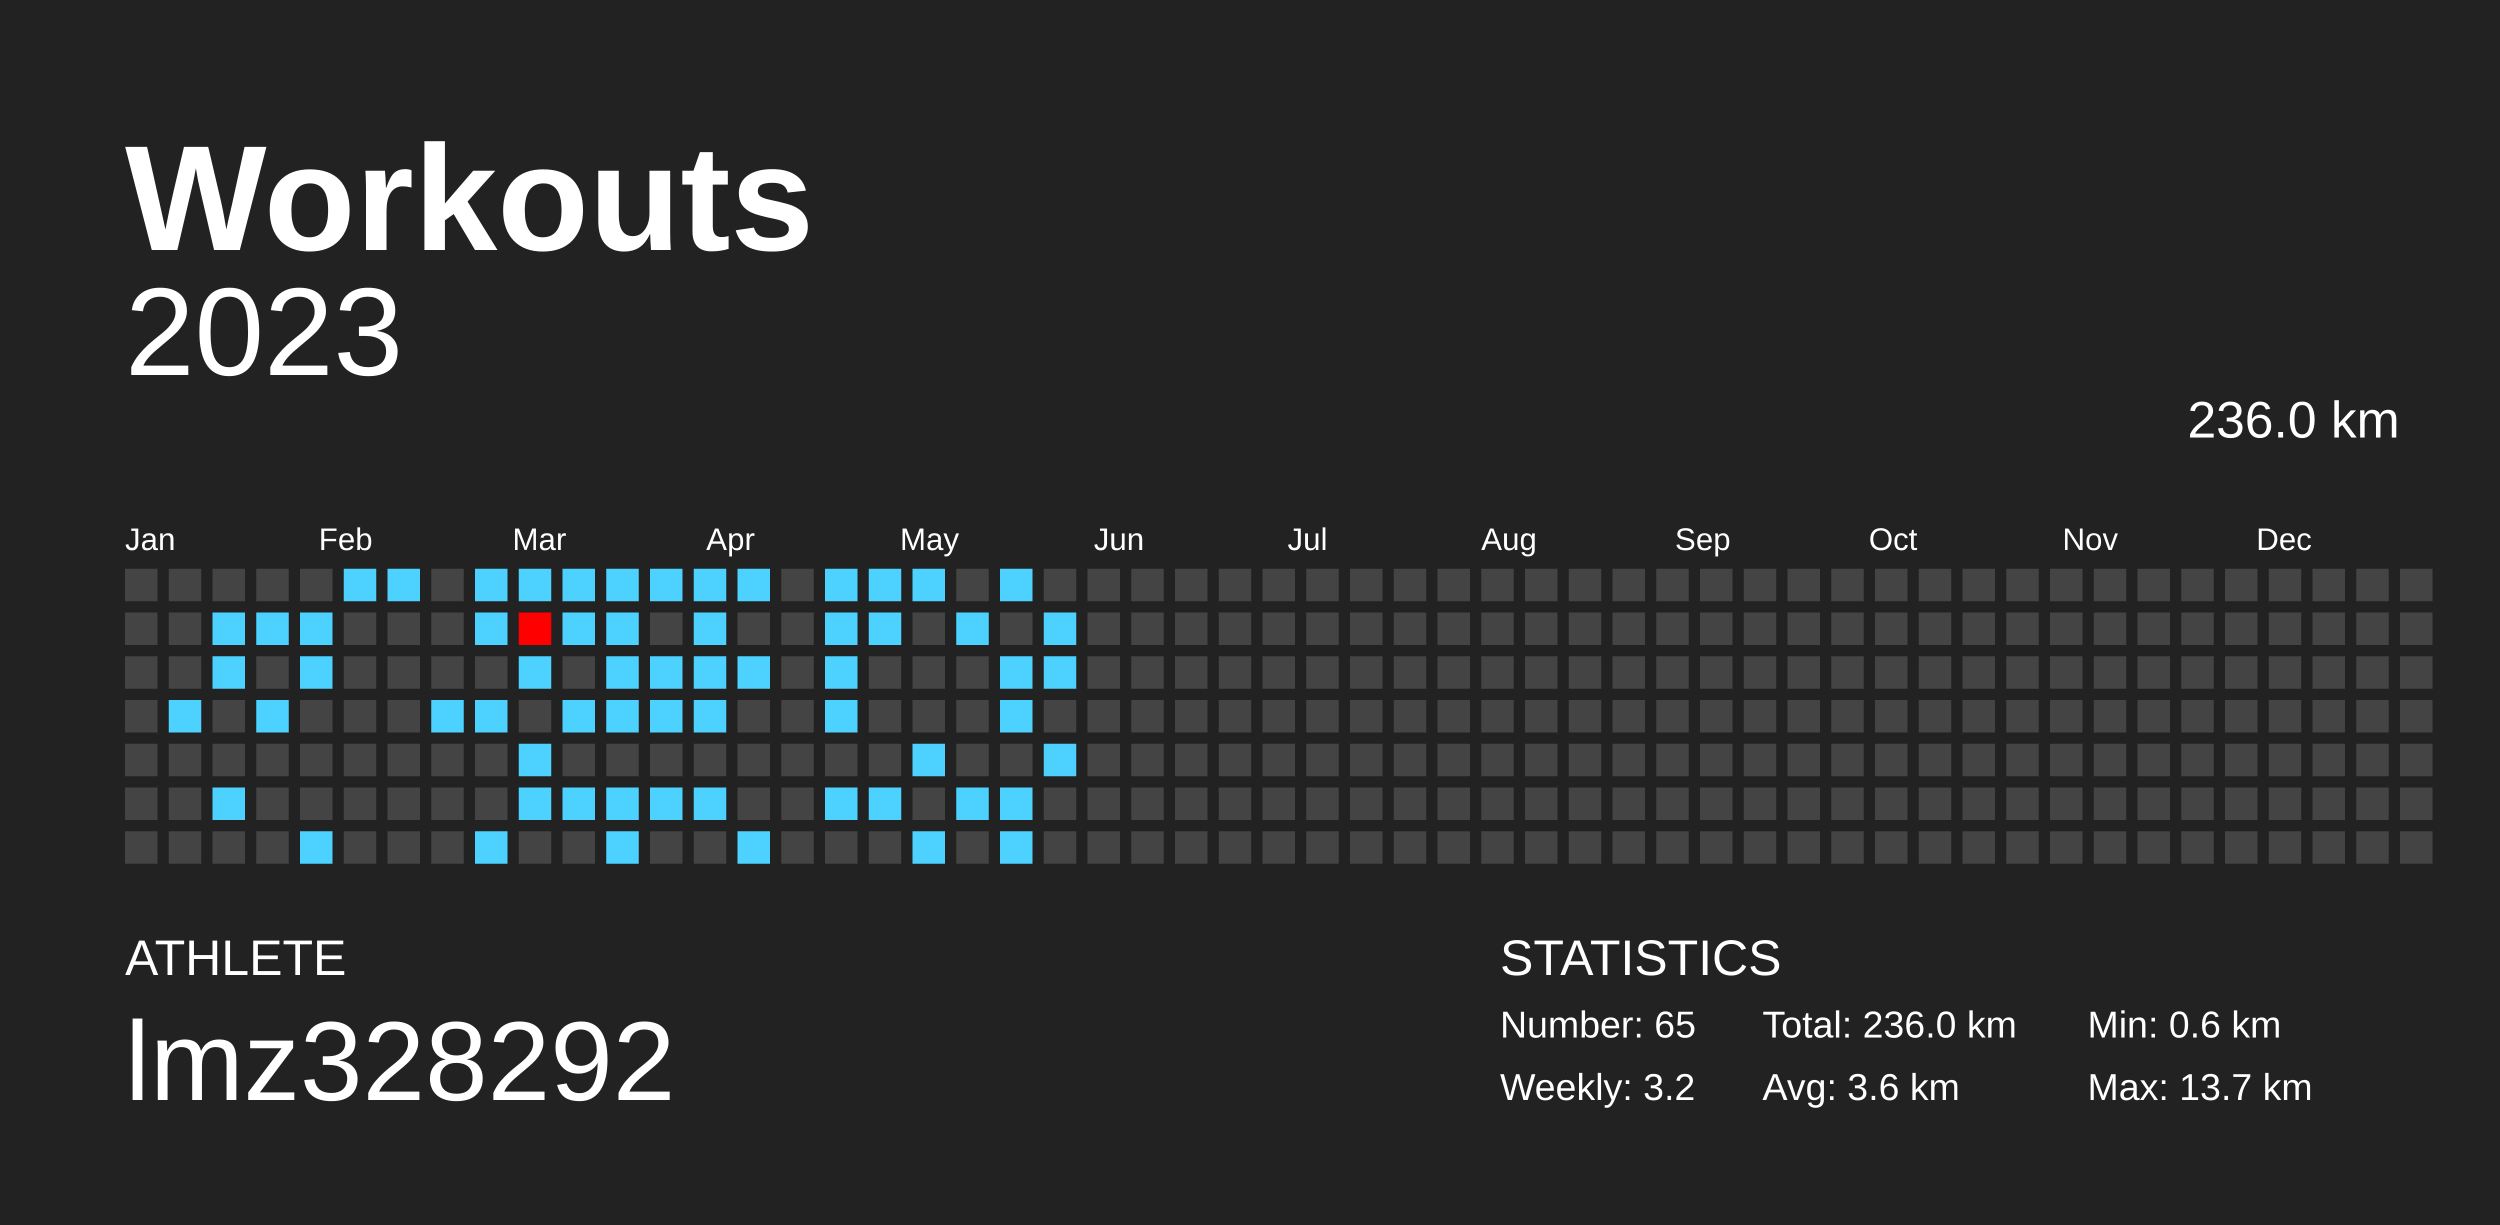
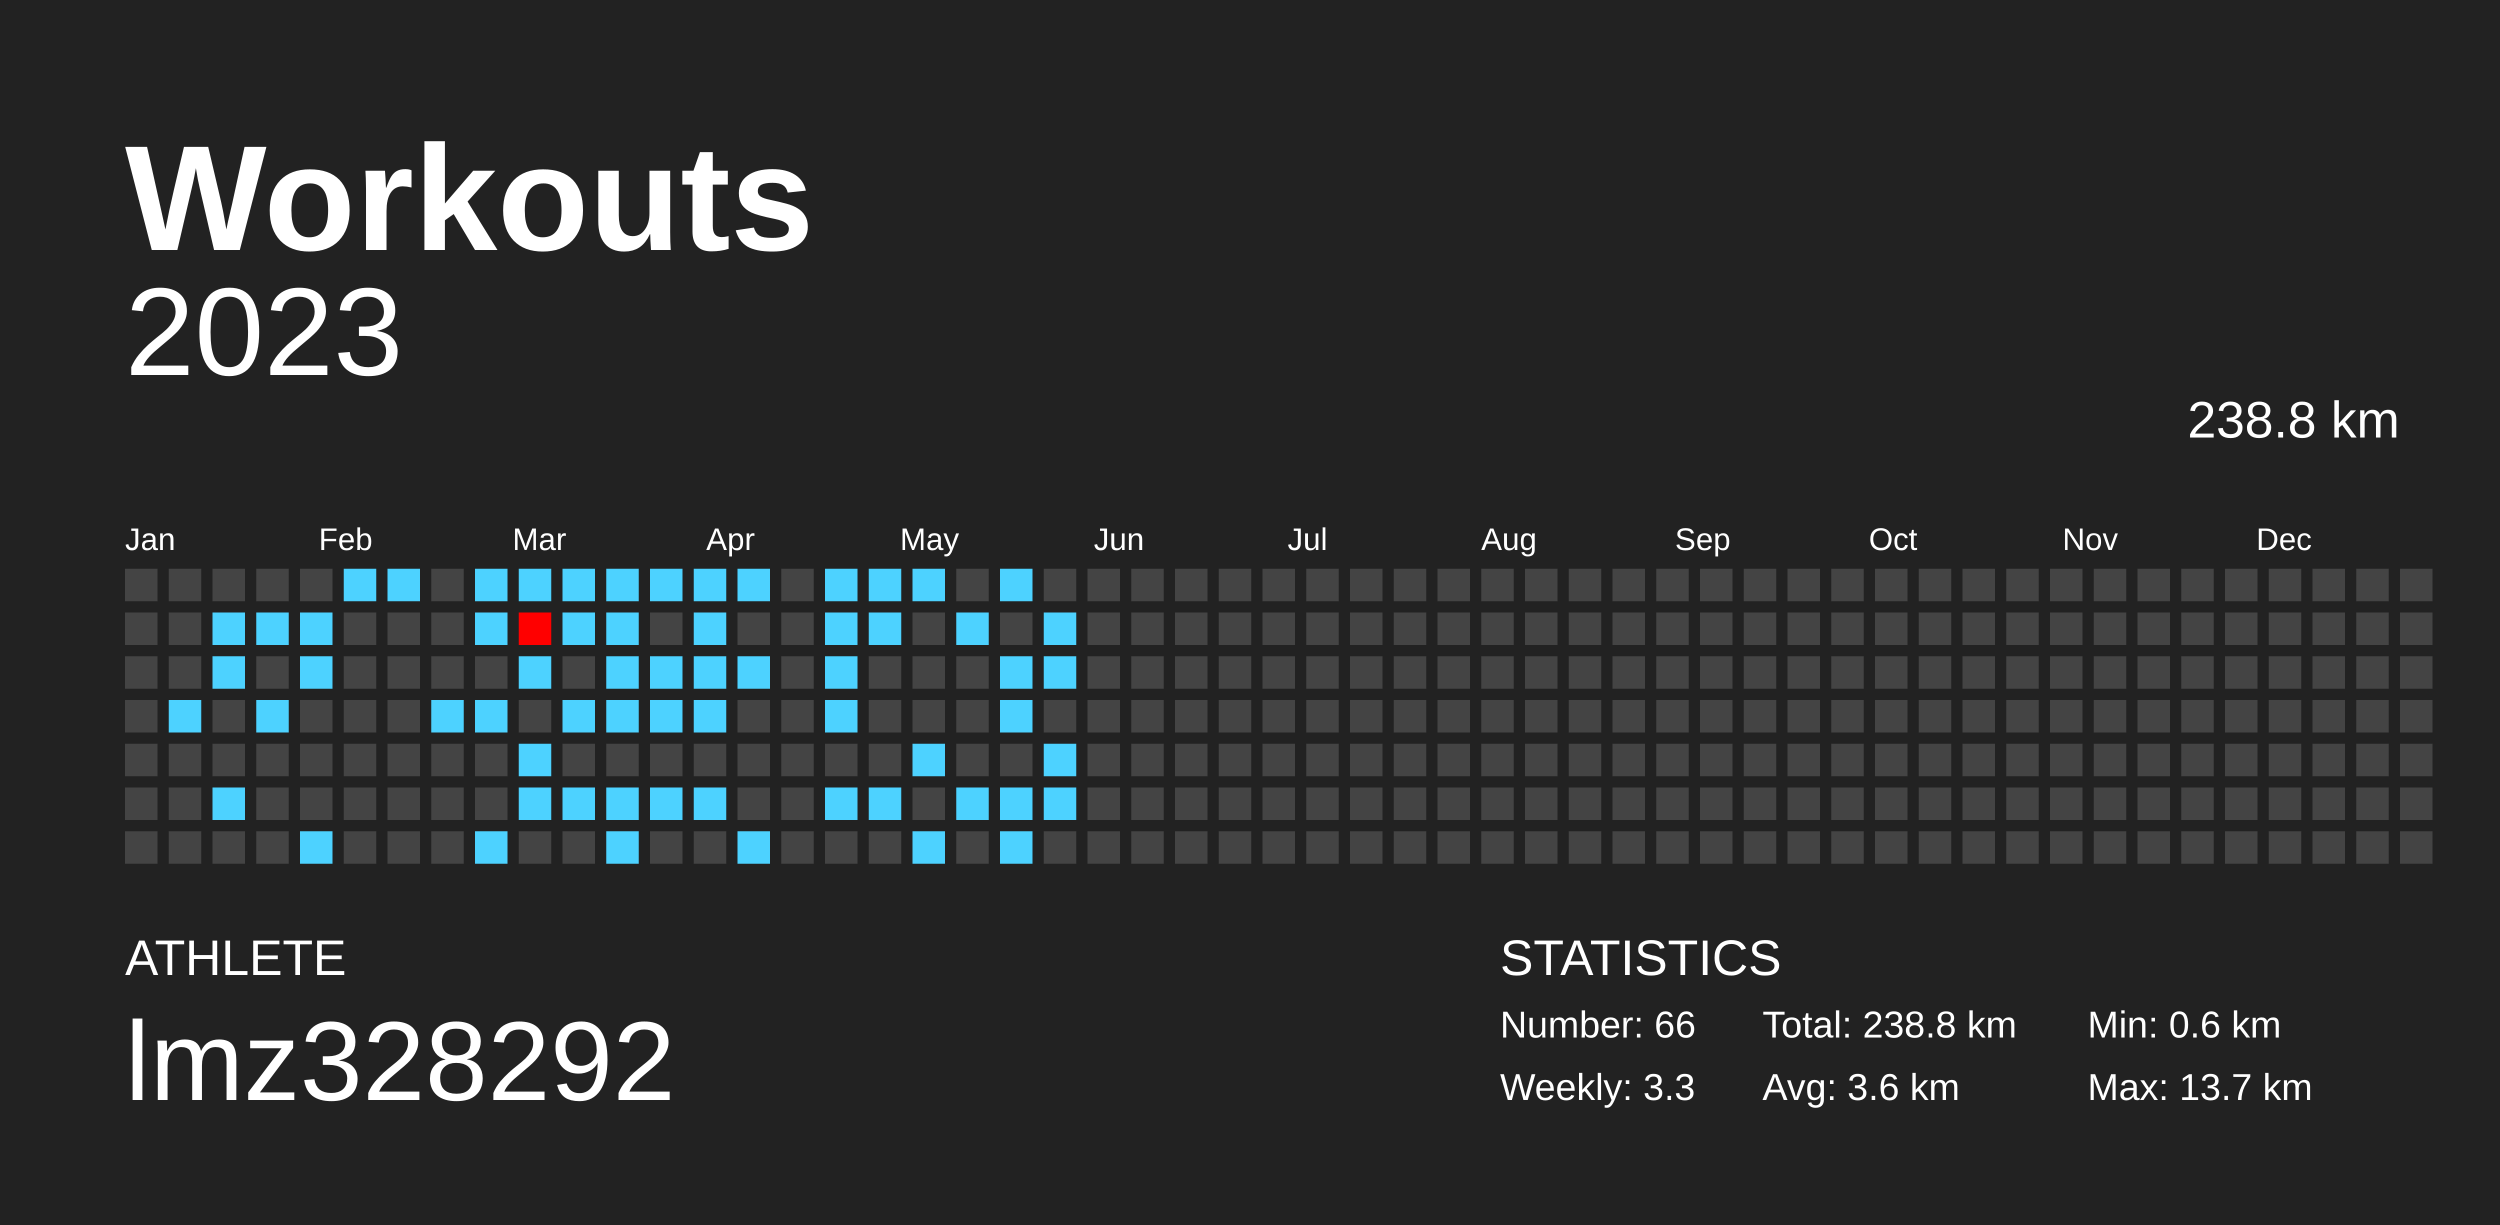
<svg xmlns="http://www.w3.org/2000/svg" baseProfile="full" height="98mm" version="1.1" viewBox="0,0,200,98" width="200mm">
  <defs />
  <rect fill="#222222" height="98" width="200" x="0" y="0" />
  <text fill="#FFFFFF" style="font-size:12px; font-family:Arial; font-weight:bold;" x="10" y="20">Workouts</text>
  <text fill="#FFFFFF" style="font-size:4px; font-family:Arial" x="10" y="78">ATHLETE</text>
  <text fill="#FFFFFF" style="font-size:9px; font-family:Arial" x="10" y="88">lmz328292</text>
  <text fill="#FFFFFF" style="font-size:4px; font-family:Arial" x="120" y="78">STATISTICS</text>
-   <text fill="#FFFFFF" style="font-size:3px; font-family:Arial" x="120" y="83">Number: 65</text>
-   <text fill="#FFFFFF" style="font-size:3px; font-family:Arial" x="120" y="88">Weekly: 3.2</text>
-   <text fill="#FFFFFF" style="font-size:3px; font-family:Arial" x="141" y="83">Total: 236.0 km</text>
+   <text fill="#FFFFFF" style="font-size:3px; font-family:Arial" x="120" y="83">Number: 66</text>
+   <text fill="#FFFFFF" style="font-size:3px; font-family:Arial" x="120" y="88">Weekly: 3.3</text>
+   <text fill="#FFFFFF" style="font-size:3px; font-family:Arial" x="141" y="83">Total: 238.8 km</text>
  <text fill="#FFFFFF" style="font-size:3px; font-family:Arial" x="141" y="88">Avg: 3.6 km</text>
  <text fill="#FFFFFF" style="font-size:3px; font-family:Arial" x="167" y="83">Min: 0.6 km</text>
  <text fill="#FFFFFF" style="font-size:3px; font-family:Arial" x="167" y="88">Max: 13.7 km</text>
  <text alignment-baseline="hanging" fill="#FFFFFF" style="font-size:10.0px; font-family:Arial;" x="10" y="30">2023</text>
-   <text alignment-baseline="hanging" fill="#FFFFFF" style="font-size:4.125px; font-family:Arial;" x="175" y="35">236.0 km</text>
+   <text alignment-baseline="hanging" fill="#FFFFFF" style="font-size:4.125px; font-family:Arial;" x="175" y="35">238.8 km</text>
  <text fill="#FFFFFF" style="font-size:2.5px; font-family:Arial" x="10.0" y="44">Jan</text>
  <text fill="#FFFFFF" style="font-size:2.5px; font-family:Arial" x="25.5" y="44">Feb</text>
  <text fill="#FFFFFF" style="font-size:2.5px; font-family:Arial" x="41.0" y="44">Mar</text>
  <text fill="#FFFFFF" style="font-size:2.5px; font-family:Arial" x="56.5" y="44">Apr</text>
  <text fill="#FFFFFF" style="font-size:2.5px; font-family:Arial" x="72.0" y="44">May</text>
  <text fill="#FFFFFF" style="font-size:2.5px; font-family:Arial" x="87.5" y="44">Jun</text>
  <text fill="#FFFFFF" style="font-size:2.5px; font-family:Arial" x="103.0" y="44">Jul</text>
  <text fill="#FFFFFF" style="font-size:2.5px; font-family:Arial" x="118.5" y="44">Aug</text>
  <text fill="#FFFFFF" style="font-size:2.5px; font-family:Arial" x="134.0" y="44">Sep</text>
  <text fill="#FFFFFF" style="font-size:2.5px; font-family:Arial" x="149.5" y="44">Oct</text>
  <text fill="#FFFFFF" style="font-size:2.5px; font-family:Arial" x="165.0" y="44">Nov</text>
  <text fill="#FFFFFF" style="font-size:2.5px; font-family:Arial" x="180.5" y="44">Dec</text>
  <rect fill="#444444" height="2.6" width="2.6" x="10.0" y="45.5" />
  <rect fill="#444444" height="2.6" width="2.6" x="10.0" y="49.0" />
  <rect fill="#444444" height="2.6" width="2.6" x="10.0" y="52.5" />
  <rect fill="#444444" height="2.6" width="2.6" x="10.0" y="56.0" />
  <rect fill="#444444" height="2.6" width="2.6" x="10.0" y="59.5" />
  <rect fill="#444444" height="2.6" width="2.6" x="10.0" y="63.0" />
  <rect fill="#444444" height="2.6" width="2.6" x="10.0" y="66.5" />
  <rect fill="#444444" height="2.6" width="2.6" x="13.5" y="45.5" />
  <rect fill="#444444" height="2.6" width="2.6" x="13.5" y="49.0" />
  <rect fill="#444444" height="2.6" width="2.6" x="13.5" y="52.5" />
  <rect fill="#4dd2ff" height="2.6" width="2.6" x="13.5" y="56.0" />
  <rect fill="#444444" height="2.6" width="2.6" x="13.5" y="59.5" />
  <rect fill="#444444" height="2.6" width="2.6" x="13.5" y="63.0" />
  <rect fill="#444444" height="2.6" width="2.6" x="13.5" y="66.5" />
  <rect fill="#444444" height="2.6" width="2.6" x="17.0" y="45.5" />
  <rect fill="#4dd2ff" height="2.6" width="2.6" x="17.0" y="49.0" />
  <rect fill="#4dd2ff" height="2.6" width="2.6" x="17.0" y="52.5" />
  <rect fill="#444444" height="2.6" width="2.6" x="17.0" y="56.0" />
  <rect fill="#444444" height="2.6" width="2.6" x="17.0" y="59.5" />
  <rect fill="#4dd2ff" height="2.6" width="2.6" x="17.0" y="63.0" />
  <rect fill="#444444" height="2.6" width="2.6" x="17.0" y="66.5" />
  <rect fill="#444444" height="2.6" width="2.6" x="20.5" y="45.5" />
  <rect fill="#4dd2ff" height="2.6" width="2.6" x="20.5" y="49.0" />
  <rect fill="#444444" height="2.6" width="2.6" x="20.5" y="52.5" />
  <rect fill="#4dd2ff" height="2.6" width="2.6" x="20.5" y="56.0" />
  <rect fill="#444444" height="2.6" width="2.6" x="20.5" y="59.5" />
  <rect fill="#444444" height="2.6" width="2.6" x="20.5" y="63.0" />
  <rect fill="#444444" height="2.6" width="2.6" x="20.5" y="66.5" />
  <rect fill="#444444" height="2.6" width="2.6" x="24.0" y="45.5" />
  <rect fill="#4dd2ff" height="2.6" width="2.6" x="24.0" y="49.0" />
  <rect fill="#4dd2ff" height="2.6" width="2.6" x="24.0" y="52.5" />
  <rect fill="#444444" height="2.6" width="2.6" x="24.0" y="56.0" />
  <rect fill="#444444" height="2.6" width="2.6" x="24.0" y="59.5" />
  <rect fill="#444444" height="2.6" width="2.6" x="24.0" y="63.0" />
  <rect fill="#4dd2ff" height="2.6" width="2.6" x="24.0" y="66.5" />
  <rect fill="#4dd2ff" height="2.6" width="2.6" x="27.5" y="45.5" />
  <rect fill="#444444" height="2.6" width="2.6" x="27.5" y="49.0" />
  <rect fill="#444444" height="2.6" width="2.6" x="27.5" y="52.5" />
  <rect fill="#444444" height="2.6" width="2.6" x="27.5" y="56.0" />
  <rect fill="#444444" height="2.6" width="2.6" x="27.5" y="59.5" />
  <rect fill="#444444" height="2.6" width="2.6" x="27.5" y="63.0" />
  <rect fill="#444444" height="2.6" width="2.6" x="27.5" y="66.5" />
  <rect fill="#4dd2ff" height="2.6" width="2.6" x="31.0" y="45.5" />
  <rect fill="#444444" height="2.6" width="2.6" x="31.0" y="49.0" />
  <rect fill="#444444" height="2.6" width="2.6" x="31.0" y="52.5" />
  <rect fill="#444444" height="2.6" width="2.6" x="31.0" y="56.0" />
  <rect fill="#444444" height="2.6" width="2.6" x="31.0" y="59.5" />
  <rect fill="#444444" height="2.6" width="2.6" x="31.0" y="63.0" />
  <rect fill="#444444" height="2.6" width="2.6" x="31.0" y="66.5" />
  <rect fill="#444444" height="2.6" width="2.6" x="34.5" y="45.5" />
  <rect fill="#444444" height="2.6" width="2.6" x="34.5" y="49.0" />
  <rect fill="#444444" height="2.6" width="2.6" x="34.5" y="52.5" />
  <rect fill="#4dd2ff" height="2.6" width="2.6" x="34.5" y="56.0" />
  <rect fill="#444444" height="2.6" width="2.6" x="34.5" y="59.5" />
  <rect fill="#444444" height="2.6" width="2.6" x="34.5" y="63.0" />
  <rect fill="#444444" height="2.6" width="2.6" x="34.5" y="66.5" />
  <rect fill="#4dd2ff" height="2.6" width="2.6" x="38.0" y="45.5" />
  <rect fill="#4dd2ff" height="2.6" width="2.6" x="38.0" y="49.0" />
  <rect fill="#444444" height="2.6" width="2.6" x="38.0" y="52.5" />
  <rect fill="#4dd2ff" height="2.6" width="2.6" x="38.0" y="56.0" />
  <rect fill="#444444" height="2.6" width="2.6" x="38.0" y="59.5" />
  <rect fill="#444444" height="2.6" width="2.6" x="38.0" y="63.0" />
  <rect fill="#4dd2ff" height="2.6" width="2.6" x="38.0" y="66.5" />
  <rect fill="#4dd2ff" height="2.6" width="2.6" x="41.5" y="45.5" />
  <rect fill="#ff0000" height="2.6" width="2.6" x="41.5" y="49.0" />
  <rect fill="#4dd2ff" height="2.6" width="2.6" x="41.5" y="52.5" />
  <rect fill="#444444" height="2.6" width="2.6" x="41.5" y="56.0" />
  <rect fill="#4dd2ff" height="2.6" width="2.6" x="41.5" y="59.5" />
  <rect fill="#4dd2ff" height="2.6" width="2.6" x="41.5" y="63.0" />
  <rect fill="#444444" height="2.6" width="2.6" x="41.5" y="66.5" />
  <rect fill="#4dd2ff" height="2.6" width="2.6" x="45.0" y="45.5" />
  <rect fill="#4dd2ff" height="2.6" width="2.6" x="45.0" y="49.0" />
  <rect fill="#444444" height="2.6" width="2.6" x="45.0" y="52.5" />
  <rect fill="#4dd2ff" height="2.6" width="2.6" x="45.0" y="56.0" />
  <rect fill="#444444" height="2.6" width="2.6" x="45.0" y="59.5" />
  <rect fill="#4dd2ff" height="2.6" width="2.6" x="45.0" y="63.0" />
  <rect fill="#444444" height="2.6" width="2.6" x="45.0" y="66.5" />
  <rect fill="#4dd2ff" height="2.6" width="2.6" x="48.5" y="45.5" />
  <rect fill="#4dd2ff" height="2.6" width="2.6" x="48.5" y="49.0" />
  <rect fill="#4dd2ff" height="2.6" width="2.6" x="48.5" y="52.5" />
  <rect fill="#4dd2ff" height="2.6" width="2.6" x="48.5" y="56.0" />
  <rect fill="#444444" height="2.6" width="2.6" x="48.5" y="59.5" />
  <rect fill="#4dd2ff" height="2.6" width="2.6" x="48.5" y="63.0" />
  <rect fill="#4dd2ff" height="2.6" width="2.6" x="48.5" y="66.5" />
  <rect fill="#4dd2ff" height="2.6" width="2.6" x="52.0" y="45.5" />
  <rect fill="#444444" height="2.6" width="2.6" x="52.0" y="49.0" />
  <rect fill="#4dd2ff" height="2.6" width="2.6" x="52.0" y="52.5" />
  <rect fill="#4dd2ff" height="2.6" width="2.6" x="52.0" y="56.0" />
  <rect fill="#444444" height="2.6" width="2.6" x="52.0" y="59.5" />
  <rect fill="#4dd2ff" height="2.6" width="2.6" x="52.0" y="63.0" />
  <rect fill="#444444" height="2.6" width="2.6" x="52.0" y="66.5" />
  <rect fill="#4dd2ff" height="2.6" width="2.6" x="55.5" y="45.5" />
  <rect fill="#4dd2ff" height="2.6" width="2.6" x="55.5" y="49.0" />
  <rect fill="#4dd2ff" height="2.6" width="2.6" x="55.5" y="52.5" />
  <rect fill="#4dd2ff" height="2.6" width="2.6" x="55.5" y="56.0" />
  <rect fill="#444444" height="2.6" width="2.6" x="55.5" y="59.5" />
  <rect fill="#4dd2ff" height="2.6" width="2.6" x="55.5" y="63.0" />
  <rect fill="#444444" height="2.6" width="2.6" x="55.5" y="66.5" />
  <rect fill="#4dd2ff" height="2.6" width="2.6" x="59.0" y="45.5" />
  <rect fill="#444444" height="2.6" width="2.6" x="59.0" y="49.0" />
  <rect fill="#4dd2ff" height="2.6" width="2.6" x="59.0" y="52.5" />
  <rect fill="#444444" height="2.6" width="2.6" x="59.0" y="56.0" />
  <rect fill="#444444" height="2.6" width="2.6" x="59.0" y="59.5" />
  <rect fill="#444444" height="2.6" width="2.6" x="59.0" y="63.0" />
  <rect fill="#4dd2ff" height="2.6" width="2.6" x="59.0" y="66.5" />
  <rect fill="#444444" height="2.6" width="2.6" x="62.5" y="45.5" />
  <rect fill="#444444" height="2.6" width="2.6" x="62.5" y="49.0" />
  <rect fill="#444444" height="2.6" width="2.6" x="62.5" y="52.5" />
  <rect fill="#444444" height="2.6" width="2.6" x="62.5" y="56.0" />
  <rect fill="#444444" height="2.6" width="2.6" x="62.5" y="59.5" />
  <rect fill="#444444" height="2.6" width="2.6" x="62.5" y="63.0" />
  <rect fill="#444444" height="2.6" width="2.6" x="62.5" y="66.5" />
  <rect fill="#4dd2ff" height="2.6" width="2.6" x="66.0" y="45.5" />
  <rect fill="#4dd2ff" height="2.6" width="2.6" x="66.0" y="49.0" />
  <rect fill="#4dd2ff" height="2.6" width="2.6" x="66.0" y="52.5" />
  <rect fill="#4dd2ff" height="2.6" width="2.6" x="66.0" y="56.0" />
  <rect fill="#444444" height="2.6" width="2.6" x="66.0" y="59.5" />
  <rect fill="#4dd2ff" height="2.6" width="2.6" x="66.0" y="63.0" />
  <rect fill="#444444" height="2.6" width="2.6" x="66.0" y="66.5" />
  <rect fill="#4dd2ff" height="2.6" width="2.6" x="69.5" y="45.5" />
  <rect fill="#4dd2ff" height="2.6" width="2.6" x="69.5" y="49.0" />
  <rect fill="#444444" height="2.6" width="2.6" x="69.5" y="52.5" />
  <rect fill="#444444" height="2.6" width="2.6" x="69.5" y="56.0" />
  <rect fill="#444444" height="2.6" width="2.6" x="69.5" y="59.5" />
  <rect fill="#4dd2ff" height="2.6" width="2.6" x="69.5" y="63.0" />
  <rect fill="#444444" height="2.6" width="2.6" x="69.5" y="66.5" />
  <rect fill="#4dd2ff" height="2.6" width="2.6" x="73.0" y="45.5" />
  <rect fill="#444444" height="2.6" width="2.6" x="73.0" y="49.0" />
  <rect fill="#444444" height="2.6" width="2.6" x="73.0" y="52.5" />
  <rect fill="#444444" height="2.6" width="2.6" x="73.0" y="56.0" />
  <rect fill="#4dd2ff" height="2.6" width="2.6" x="73.0" y="59.5" />
  <rect fill="#444444" height="2.6" width="2.6" x="73.0" y="63.0" />
  <rect fill="#4dd2ff" height="2.6" width="2.6" x="73.0" y="66.5" />
  <rect fill="#444444" height="2.6" width="2.6" x="76.5" y="45.5" />
  <rect fill="#4dd2ff" height="2.6" width="2.6" x="76.5" y="49.0" />
  <rect fill="#444444" height="2.6" width="2.6" x="76.5" y="52.5" />
  <rect fill="#444444" height="2.6" width="2.6" x="76.5" y="56.0" />
  <rect fill="#444444" height="2.6" width="2.6" x="76.5" y="59.5" />
  <rect fill="#4dd2ff" height="2.6" width="2.6" x="76.5" y="63.0" />
  <rect fill="#444444" height="2.6" width="2.6" x="76.5" y="66.5" />
  <rect fill="#4dd2ff" height="2.6" width="2.6" x="80.0" y="45.5" />
  <rect fill="#444444" height="2.6" width="2.6" x="80.0" y="49.0" />
  <rect fill="#4dd2ff" height="2.6" width="2.6" x="80.0" y="52.5" />
  <rect fill="#4dd2ff" height="2.6" width="2.6" x="80.0" y="56.0" />
  <rect fill="#444444" height="2.6" width="2.6" x="80.0" y="59.5" />
  <rect fill="#4dd2ff" height="2.6" width="2.6" x="80.0" y="63.0" />
  <rect fill="#4dd2ff" height="2.6" width="2.6" x="80.0" y="66.5" />
  <rect fill="#444444" height="2.6" width="2.6" x="83.5" y="45.5" />
  <rect fill="#4dd2ff" height="2.6" width="2.6" x="83.5" y="49.0" />
  <rect fill="#4dd2ff" height="2.6" width="2.6" x="83.5" y="52.5" />
  <rect fill="#444444" height="2.6" width="2.6" x="83.5" y="56.0" />
  <rect fill="#4dd2ff" height="2.6" width="2.6" x="83.5" y="59.5" />
-   <rect fill="#444444" height="2.6" width="2.6" x="83.5" y="63.0" />
+   <rect fill="#4dd2ff" height="2.6" width="2.6" x="83.5" y="63.0" />
  <rect fill="#444444" height="2.6" width="2.6" x="83.5" y="66.5" />
  <rect fill="#444444" height="2.6" width="2.6" x="87.0" y="45.5" />
  <rect fill="#444444" height="2.6" width="2.6" x="87.0" y="49.0" />
  <rect fill="#444444" height="2.6" width="2.6" x="87.0" y="52.5" />
  <rect fill="#444444" height="2.6" width="2.6" x="87.0" y="56.0" />
  <rect fill="#444444" height="2.6" width="2.6" x="87.0" y="59.5" />
  <rect fill="#444444" height="2.6" width="2.6" x="87.0" y="63.0" />
  <rect fill="#444444" height="2.6" width="2.6" x="87.0" y="66.5" />
  <rect fill="#444444" height="2.6" width="2.6" x="90.5" y="45.5" />
  <rect fill="#444444" height="2.6" width="2.6" x="90.5" y="49.0" />
  <rect fill="#444444" height="2.6" width="2.6" x="90.5" y="52.5" />
  <rect fill="#444444" height="2.6" width="2.6" x="90.5" y="56.0" />
  <rect fill="#444444" height="2.6" width="2.6" x="90.5" y="59.5" />
  <rect fill="#444444" height="2.6" width="2.6" x="90.5" y="63.0" />
  <rect fill="#444444" height="2.6" width="2.6" x="90.5" y="66.5" />
  <rect fill="#444444" height="2.6" width="2.6" x="94.0" y="45.5" />
  <rect fill="#444444" height="2.6" width="2.6" x="94.0" y="49.0" />
  <rect fill="#444444" height="2.6" width="2.6" x="94.0" y="52.5" />
  <rect fill="#444444" height="2.6" width="2.6" x="94.0" y="56.0" />
  <rect fill="#444444" height="2.6" width="2.6" x="94.0" y="59.5" />
  <rect fill="#444444" height="2.6" width="2.6" x="94.0" y="63.0" />
  <rect fill="#444444" height="2.6" width="2.6" x="94.0" y="66.5" />
  <rect fill="#444444" height="2.6" width="2.6" x="97.5" y="45.5" />
  <rect fill="#444444" height="2.6" width="2.6" x="97.5" y="49.0" />
  <rect fill="#444444" height="2.6" width="2.6" x="97.5" y="52.5" />
  <rect fill="#444444" height="2.6" width="2.6" x="97.5" y="56.0" />
  <rect fill="#444444" height="2.6" width="2.6" x="97.5" y="59.5" />
  <rect fill="#444444" height="2.6" width="2.6" x="97.5" y="63.0" />
  <rect fill="#444444" height="2.6" width="2.6" x="97.5" y="66.5" />
  <rect fill="#444444" height="2.6" width="2.6" x="101.0" y="45.5" />
  <rect fill="#444444" height="2.6" width="2.6" x="101.0" y="49.0" />
  <rect fill="#444444" height="2.6" width="2.6" x="101.0" y="52.5" />
  <rect fill="#444444" height="2.6" width="2.6" x="101.0" y="56.0" />
  <rect fill="#444444" height="2.6" width="2.6" x="101.0" y="59.5" />
  <rect fill="#444444" height="2.6" width="2.6" x="101.0" y="63.0" />
  <rect fill="#444444" height="2.6" width="2.6" x="101.0" y="66.5" />
  <rect fill="#444444" height="2.6" width="2.6" x="104.5" y="45.5" />
  <rect fill="#444444" height="2.6" width="2.6" x="104.5" y="49.0" />
  <rect fill="#444444" height="2.6" width="2.6" x="104.5" y="52.5" />
  <rect fill="#444444" height="2.6" width="2.6" x="104.5" y="56.0" />
  <rect fill="#444444" height="2.6" width="2.6" x="104.5" y="59.5" />
  <rect fill="#444444" height="2.6" width="2.6" x="104.5" y="63.0" />
  <rect fill="#444444" height="2.6" width="2.6" x="104.5" y="66.5" />
  <rect fill="#444444" height="2.6" width="2.6" x="108.0" y="45.5" />
  <rect fill="#444444" height="2.6" width="2.6" x="108.0" y="49.0" />
  <rect fill="#444444" height="2.6" width="2.6" x="108.0" y="52.5" />
  <rect fill="#444444" height="2.6" width="2.6" x="108.0" y="56.0" />
  <rect fill="#444444" height="2.6" width="2.6" x="108.0" y="59.5" />
  <rect fill="#444444" height="2.6" width="2.6" x="108.0" y="63.0" />
  <rect fill="#444444" height="2.6" width="2.6" x="108.0" y="66.5" />
  <rect fill="#444444" height="2.6" width="2.6" x="111.5" y="45.5" />
  <rect fill="#444444" height="2.6" width="2.6" x="111.5" y="49.0" />
  <rect fill="#444444" height="2.6" width="2.6" x="111.5" y="52.5" />
  <rect fill="#444444" height="2.6" width="2.6" x="111.5" y="56.0" />
  <rect fill="#444444" height="2.6" width="2.6" x="111.5" y="59.5" />
  <rect fill="#444444" height="2.6" width="2.6" x="111.5" y="63.0" />
  <rect fill="#444444" height="2.6" width="2.6" x="111.5" y="66.5" />
  <rect fill="#444444" height="2.6" width="2.6" x="115.0" y="45.5" />
  <rect fill="#444444" height="2.6" width="2.6" x="115.0" y="49.0" />
  <rect fill="#444444" height="2.6" width="2.6" x="115.0" y="52.5" />
  <rect fill="#444444" height="2.6" width="2.6" x="115.0" y="56.0" />
  <rect fill="#444444" height="2.6" width="2.6" x="115.0" y="59.5" />
  <rect fill="#444444" height="2.6" width="2.6" x="115.0" y="63.0" />
  <rect fill="#444444" height="2.6" width="2.6" x="115.0" y="66.5" />
  <rect fill="#444444" height="2.6" width="2.6" x="118.5" y="45.5" />
  <rect fill="#444444" height="2.6" width="2.6" x="118.5" y="49.0" />
  <rect fill="#444444" height="2.6" width="2.6" x="118.5" y="52.5" />
  <rect fill="#444444" height="2.6" width="2.6" x="118.5" y="56.0" />
  <rect fill="#444444" height="2.6" width="2.6" x="118.5" y="59.5" />
  <rect fill="#444444" height="2.6" width="2.6" x="118.5" y="63.0" />
  <rect fill="#444444" height="2.6" width="2.6" x="118.5" y="66.5" />
  <rect fill="#444444" height="2.6" width="2.6" x="122.0" y="45.5" />
  <rect fill="#444444" height="2.6" width="2.6" x="122.0" y="49.0" />
  <rect fill="#444444" height="2.6" width="2.6" x="122.0" y="52.5" />
  <rect fill="#444444" height="2.6" width="2.6" x="122.0" y="56.0" />
  <rect fill="#444444" height="2.6" width="2.6" x="122.0" y="59.5" />
  <rect fill="#444444" height="2.6" width="2.6" x="122.0" y="63.0" />
  <rect fill="#444444" height="2.6" width="2.6" x="122.0" y="66.5" />
  <rect fill="#444444" height="2.6" width="2.6" x="125.5" y="45.5" />
  <rect fill="#444444" height="2.6" width="2.6" x="125.5" y="49.0" />
  <rect fill="#444444" height="2.6" width="2.6" x="125.5" y="52.5" />
  <rect fill="#444444" height="2.6" width="2.6" x="125.5" y="56.0" />
  <rect fill="#444444" height="2.6" width="2.6" x="125.5" y="59.5" />
  <rect fill="#444444" height="2.6" width="2.6" x="125.5" y="63.0" />
  <rect fill="#444444" height="2.6" width="2.6" x="125.5" y="66.5" />
  <rect fill="#444444" height="2.6" width="2.6" x="129.0" y="45.5" />
  <rect fill="#444444" height="2.6" width="2.6" x="129.0" y="49.0" />
  <rect fill="#444444" height="2.6" width="2.6" x="129.0" y="52.5" />
  <rect fill="#444444" height="2.6" width="2.6" x="129.0" y="56.0" />
  <rect fill="#444444" height="2.6" width="2.6" x="129.0" y="59.5" />
  <rect fill="#444444" height="2.6" width="2.6" x="129.0" y="63.0" />
  <rect fill="#444444" height="2.6" width="2.6" x="129.0" y="66.5" />
  <rect fill="#444444" height="2.6" width="2.6" x="132.5" y="45.5" />
  <rect fill="#444444" height="2.6" width="2.6" x="132.5" y="49.0" />
  <rect fill="#444444" height="2.6" width="2.6" x="132.5" y="52.5" />
  <rect fill="#444444" height="2.6" width="2.6" x="132.5" y="56.0" />
  <rect fill="#444444" height="2.6" width="2.6" x="132.5" y="59.5" />
  <rect fill="#444444" height="2.6" width="2.6" x="132.5" y="63.0" />
  <rect fill="#444444" height="2.6" width="2.6" x="132.5" y="66.5" />
  <rect fill="#444444" height="2.6" width="2.6" x="136.0" y="45.5" />
  <rect fill="#444444" height="2.6" width="2.6" x="136.0" y="49.0" />
  <rect fill="#444444" height="2.6" width="2.6" x="136.0" y="52.5" />
  <rect fill="#444444" height="2.6" width="2.6" x="136.0" y="56.0" />
  <rect fill="#444444" height="2.6" width="2.6" x="136.0" y="59.5" />
  <rect fill="#444444" height="2.6" width="2.6" x="136.0" y="63.0" />
  <rect fill="#444444" height="2.6" width="2.6" x="136.0" y="66.5" />
  <rect fill="#444444" height="2.6" width="2.6" x="139.5" y="45.5" />
  <rect fill="#444444" height="2.6" width="2.6" x="139.5" y="49.0" />
  <rect fill="#444444" height="2.6" width="2.6" x="139.5" y="52.5" />
  <rect fill="#444444" height="2.6" width="2.6" x="139.5" y="56.0" />
  <rect fill="#444444" height="2.6" width="2.6" x="139.5" y="59.5" />
  <rect fill="#444444" height="2.6" width="2.6" x="139.5" y="63.0" />
  <rect fill="#444444" height="2.6" width="2.6" x="139.5" y="66.5" />
  <rect fill="#444444" height="2.6" width="2.6" x="143.0" y="45.5" />
  <rect fill="#444444" height="2.6" width="2.6" x="143.0" y="49.0" />
  <rect fill="#444444" height="2.6" width="2.6" x="143.0" y="52.5" />
  <rect fill="#444444" height="2.6" width="2.6" x="143.0" y="56.0" />
  <rect fill="#444444" height="2.6" width="2.6" x="143.0" y="59.5" />
  <rect fill="#444444" height="2.6" width="2.6" x="143.0" y="63.0" />
  <rect fill="#444444" height="2.6" width="2.6" x="143.0" y="66.5" />
  <rect fill="#444444" height="2.6" width="2.6" x="146.5" y="45.5" />
  <rect fill="#444444" height="2.6" width="2.6" x="146.5" y="49.0" />
  <rect fill="#444444" height="2.6" width="2.6" x="146.5" y="52.5" />
  <rect fill="#444444" height="2.6" width="2.6" x="146.5" y="56.0" />
  <rect fill="#444444" height="2.6" width="2.6" x="146.5" y="59.5" />
  <rect fill="#444444" height="2.6" width="2.6" x="146.5" y="63.0" />
  <rect fill="#444444" height="2.6" width="2.6" x="146.5" y="66.5" />
  <rect fill="#444444" height="2.6" width="2.6" x="150.0" y="45.5" />
  <rect fill="#444444" height="2.6" width="2.6" x="150.0" y="49.0" />
  <rect fill="#444444" height="2.6" width="2.6" x="150.0" y="52.5" />
  <rect fill="#444444" height="2.6" width="2.6" x="150.0" y="56.0" />
  <rect fill="#444444" height="2.6" width="2.6" x="150.0" y="59.5" />
  <rect fill="#444444" height="2.6" width="2.6" x="150.0" y="63.0" />
  <rect fill="#444444" height="2.6" width="2.6" x="150.0" y="66.5" />
  <rect fill="#444444" height="2.6" width="2.6" x="153.5" y="45.5" />
  <rect fill="#444444" height="2.6" width="2.6" x="153.5" y="49.0" />
  <rect fill="#444444" height="2.6" width="2.6" x="153.5" y="52.5" />
  <rect fill="#444444" height="2.6" width="2.6" x="153.5" y="56.0" />
  <rect fill="#444444" height="2.6" width="2.6" x="153.5" y="59.5" />
  <rect fill="#444444" height="2.6" width="2.6" x="153.5" y="63.0" />
  <rect fill="#444444" height="2.6" width="2.6" x="153.5" y="66.5" />
  <rect fill="#444444" height="2.6" width="2.6" x="157.0" y="45.5" />
  <rect fill="#444444" height="2.6" width="2.6" x="157.0" y="49.0" />
  <rect fill="#444444" height="2.6" width="2.6" x="157.0" y="52.5" />
  <rect fill="#444444" height="2.6" width="2.6" x="157.0" y="56.0" />
  <rect fill="#444444" height="2.6" width="2.6" x="157.0" y="59.5" />
  <rect fill="#444444" height="2.6" width="2.6" x="157.0" y="63.0" />
  <rect fill="#444444" height="2.6" width="2.6" x="157.0" y="66.5" />
  <rect fill="#444444" height="2.6" width="2.6" x="160.5" y="45.5" />
  <rect fill="#444444" height="2.6" width="2.6" x="160.5" y="49.0" />
  <rect fill="#444444" height="2.6" width="2.6" x="160.5" y="52.5" />
  <rect fill="#444444" height="2.6" width="2.6" x="160.5" y="56.0" />
  <rect fill="#444444" height="2.6" width="2.6" x="160.5" y="59.5" />
  <rect fill="#444444" height="2.6" width="2.6" x="160.5" y="63.0" />
  <rect fill="#444444" height="2.6" width="2.6" x="160.5" y="66.5" />
  <rect fill="#444444" height="2.6" width="2.6" x="164.0" y="45.5" />
  <rect fill="#444444" height="2.6" width="2.6" x="164.0" y="49.0" />
  <rect fill="#444444" height="2.6" width="2.6" x="164.0" y="52.5" />
  <rect fill="#444444" height="2.6" width="2.6" x="164.0" y="56.0" />
  <rect fill="#444444" height="2.6" width="2.6" x="164.0" y="59.5" />
  <rect fill="#444444" height="2.6" width="2.6" x="164.0" y="63.0" />
  <rect fill="#444444" height="2.6" width="2.6" x="164.0" y="66.5" />
  <rect fill="#444444" height="2.6" width="2.6" x="167.5" y="45.5" />
  <rect fill="#444444" height="2.6" width="2.6" x="167.5" y="49.0" />
  <rect fill="#444444" height="2.6" width="2.6" x="167.5" y="52.5" />
  <rect fill="#444444" height="2.6" width="2.6" x="167.5" y="56.0" />
  <rect fill="#444444" height="2.6" width="2.6" x="167.5" y="59.5" />
  <rect fill="#444444" height="2.6" width="2.6" x="167.5" y="63.0" />
  <rect fill="#444444" height="2.6" width="2.6" x="167.5" y="66.5" />
  <rect fill="#444444" height="2.6" width="2.6" x="171.0" y="45.5" />
  <rect fill="#444444" height="2.6" width="2.6" x="171.0" y="49.0" />
  <rect fill="#444444" height="2.6" width="2.6" x="171.0" y="52.5" />
  <rect fill="#444444" height="2.6" width="2.6" x="171.0" y="56.0" />
  <rect fill="#444444" height="2.6" width="2.6" x="171.0" y="59.5" />
  <rect fill="#444444" height="2.6" width="2.6" x="171.0" y="63.0" />
  <rect fill="#444444" height="2.6" width="2.6" x="171.0" y="66.5" />
  <rect fill="#444444" height="2.6" width="2.6" x="174.5" y="45.5" />
  <rect fill="#444444" height="2.6" width="2.6" x="174.5" y="49.0" />
  <rect fill="#444444" height="2.6" width="2.6" x="174.5" y="52.5" />
  <rect fill="#444444" height="2.6" width="2.6" x="174.5" y="56.0" />
  <rect fill="#444444" height="2.6" width="2.6" x="174.5" y="59.5" />
  <rect fill="#444444" height="2.6" width="2.6" x="174.5" y="63.0" />
  <rect fill="#444444" height="2.6" width="2.6" x="174.5" y="66.5" />
  <rect fill="#444444" height="2.6" width="2.6" x="178.0" y="45.5" />
  <rect fill="#444444" height="2.6" width="2.6" x="178.0" y="49.0" />
  <rect fill="#444444" height="2.6" width="2.6" x="178.0" y="52.5" />
  <rect fill="#444444" height="2.6" width="2.6" x="178.0" y="56.0" />
  <rect fill="#444444" height="2.6" width="2.6" x="178.0" y="59.5" />
  <rect fill="#444444" height="2.6" width="2.6" x="178.0" y="63.0" />
  <rect fill="#444444" height="2.6" width="2.6" x="178.0" y="66.5" />
  <rect fill="#444444" height="2.6" width="2.6" x="181.5" y="45.5" />
  <rect fill="#444444" height="2.6" width="2.6" x="181.5" y="49.0" />
  <rect fill="#444444" height="2.6" width="2.6" x="181.5" y="52.5" />
  <rect fill="#444444" height="2.6" width="2.6" x="181.5" y="56.0" />
  <rect fill="#444444" height="2.6" width="2.6" x="181.5" y="59.5" />
  <rect fill="#444444" height="2.6" width="2.6" x="181.5" y="63.0" />
  <rect fill="#444444" height="2.6" width="2.6" x="181.5" y="66.5" />
  <rect fill="#444444" height="2.6" width="2.6" x="185.0" y="45.5" />
  <rect fill="#444444" height="2.6" width="2.6" x="185.0" y="49.0" />
  <rect fill="#444444" height="2.6" width="2.6" x="185.0" y="52.5" />
  <rect fill="#444444" height="2.6" width="2.6" x="185.0" y="56.0" />
  <rect fill="#444444" height="2.6" width="2.6" x="185.0" y="59.5" />
  <rect fill="#444444" height="2.6" width="2.6" x="185.0" y="63.0" />
  <rect fill="#444444" height="2.6" width="2.6" x="185.0" y="66.5" />
  <rect fill="#444444" height="2.6" width="2.6" x="188.5" y="45.5" />
  <rect fill="#444444" height="2.6" width="2.6" x="188.5" y="49.0" />
  <rect fill="#444444" height="2.6" width="2.6" x="188.5" y="52.5" />
  <rect fill="#444444" height="2.6" width="2.6" x="188.5" y="56.0" />
  <rect fill="#444444" height="2.6" width="2.6" x="188.5" y="59.5" />
  <rect fill="#444444" height="2.6" width="2.6" x="188.5" y="63.0" />
  <rect fill="#444444" height="2.6" width="2.6" x="188.5" y="66.5" />
  <rect fill="#444444" height="2.6" width="2.6" x="192.0" y="45.5" />
  <rect fill="#444444" height="2.6" width="2.6" x="192.0" y="49.0" />
  <rect fill="#444444" height="2.6" width="2.6" x="192.0" y="52.5" />
  <rect fill="#444444" height="2.6" width="2.6" x="192.0" y="56.0" />
  <rect fill="#444444" height="2.6" width="2.6" x="192.0" y="59.5" />
  <rect fill="#444444" height="2.6" width="2.6" x="192.0" y="63.0" />
  <rect fill="#444444" height="2.6" width="2.6" x="192.0" y="66.5" />
</svg>
